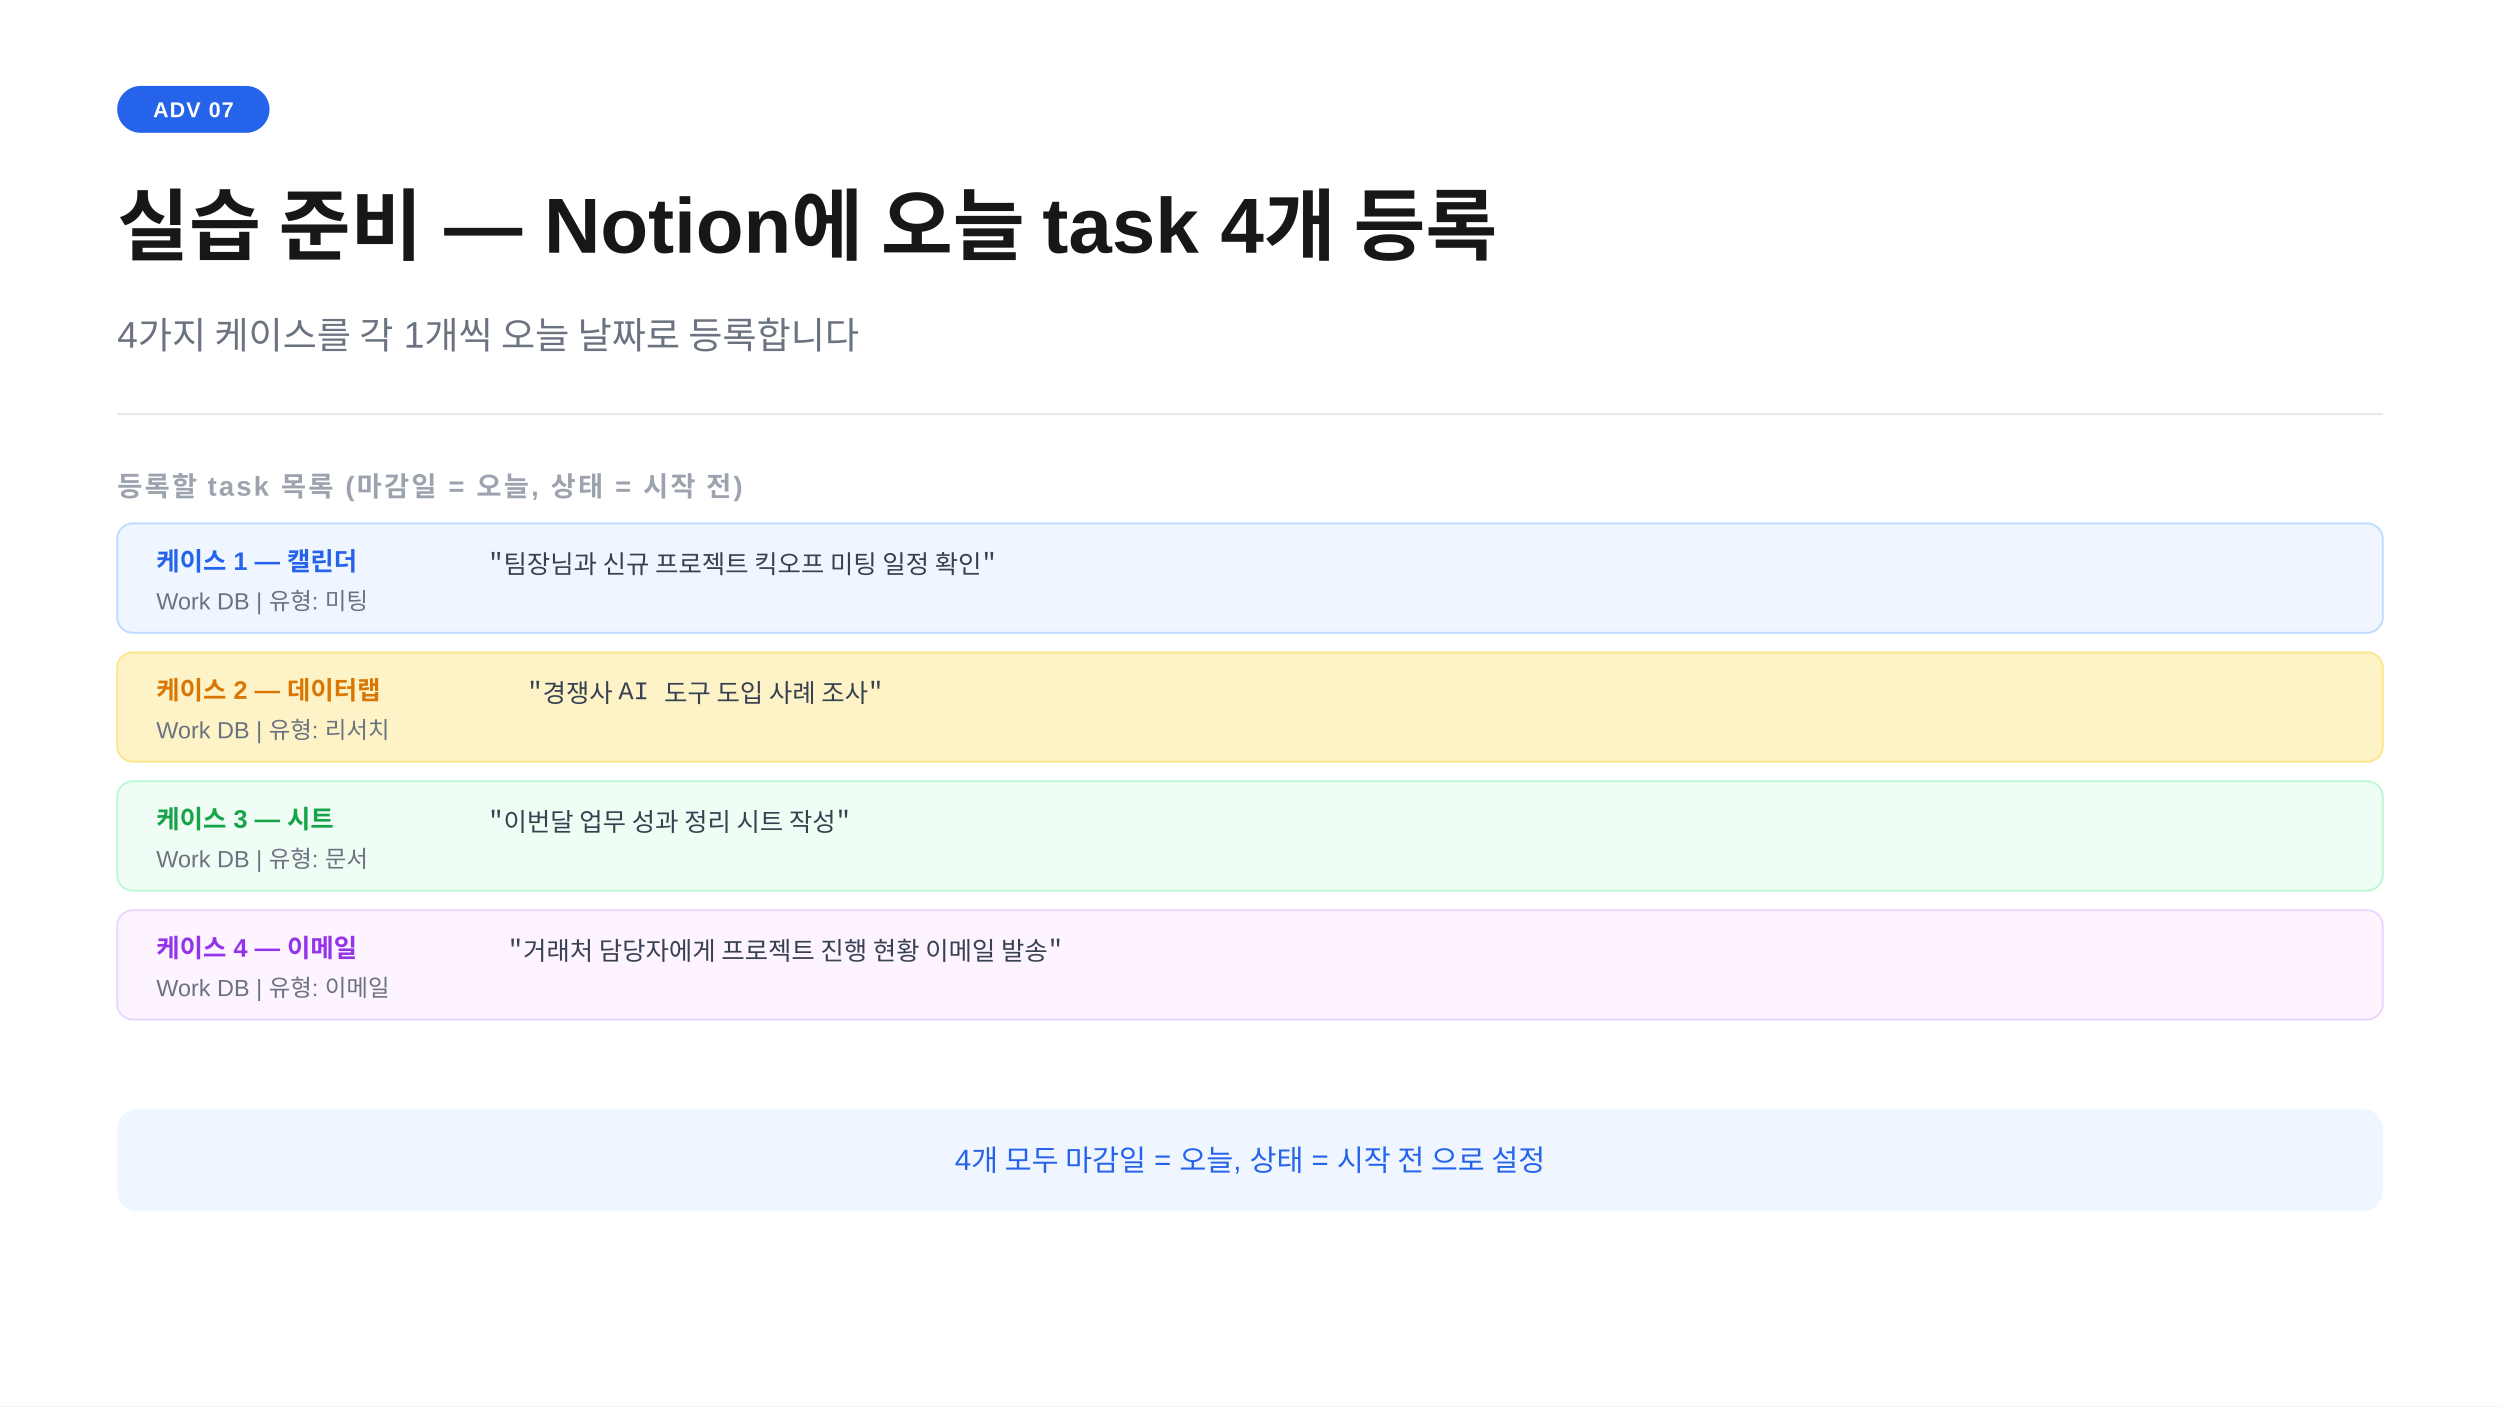
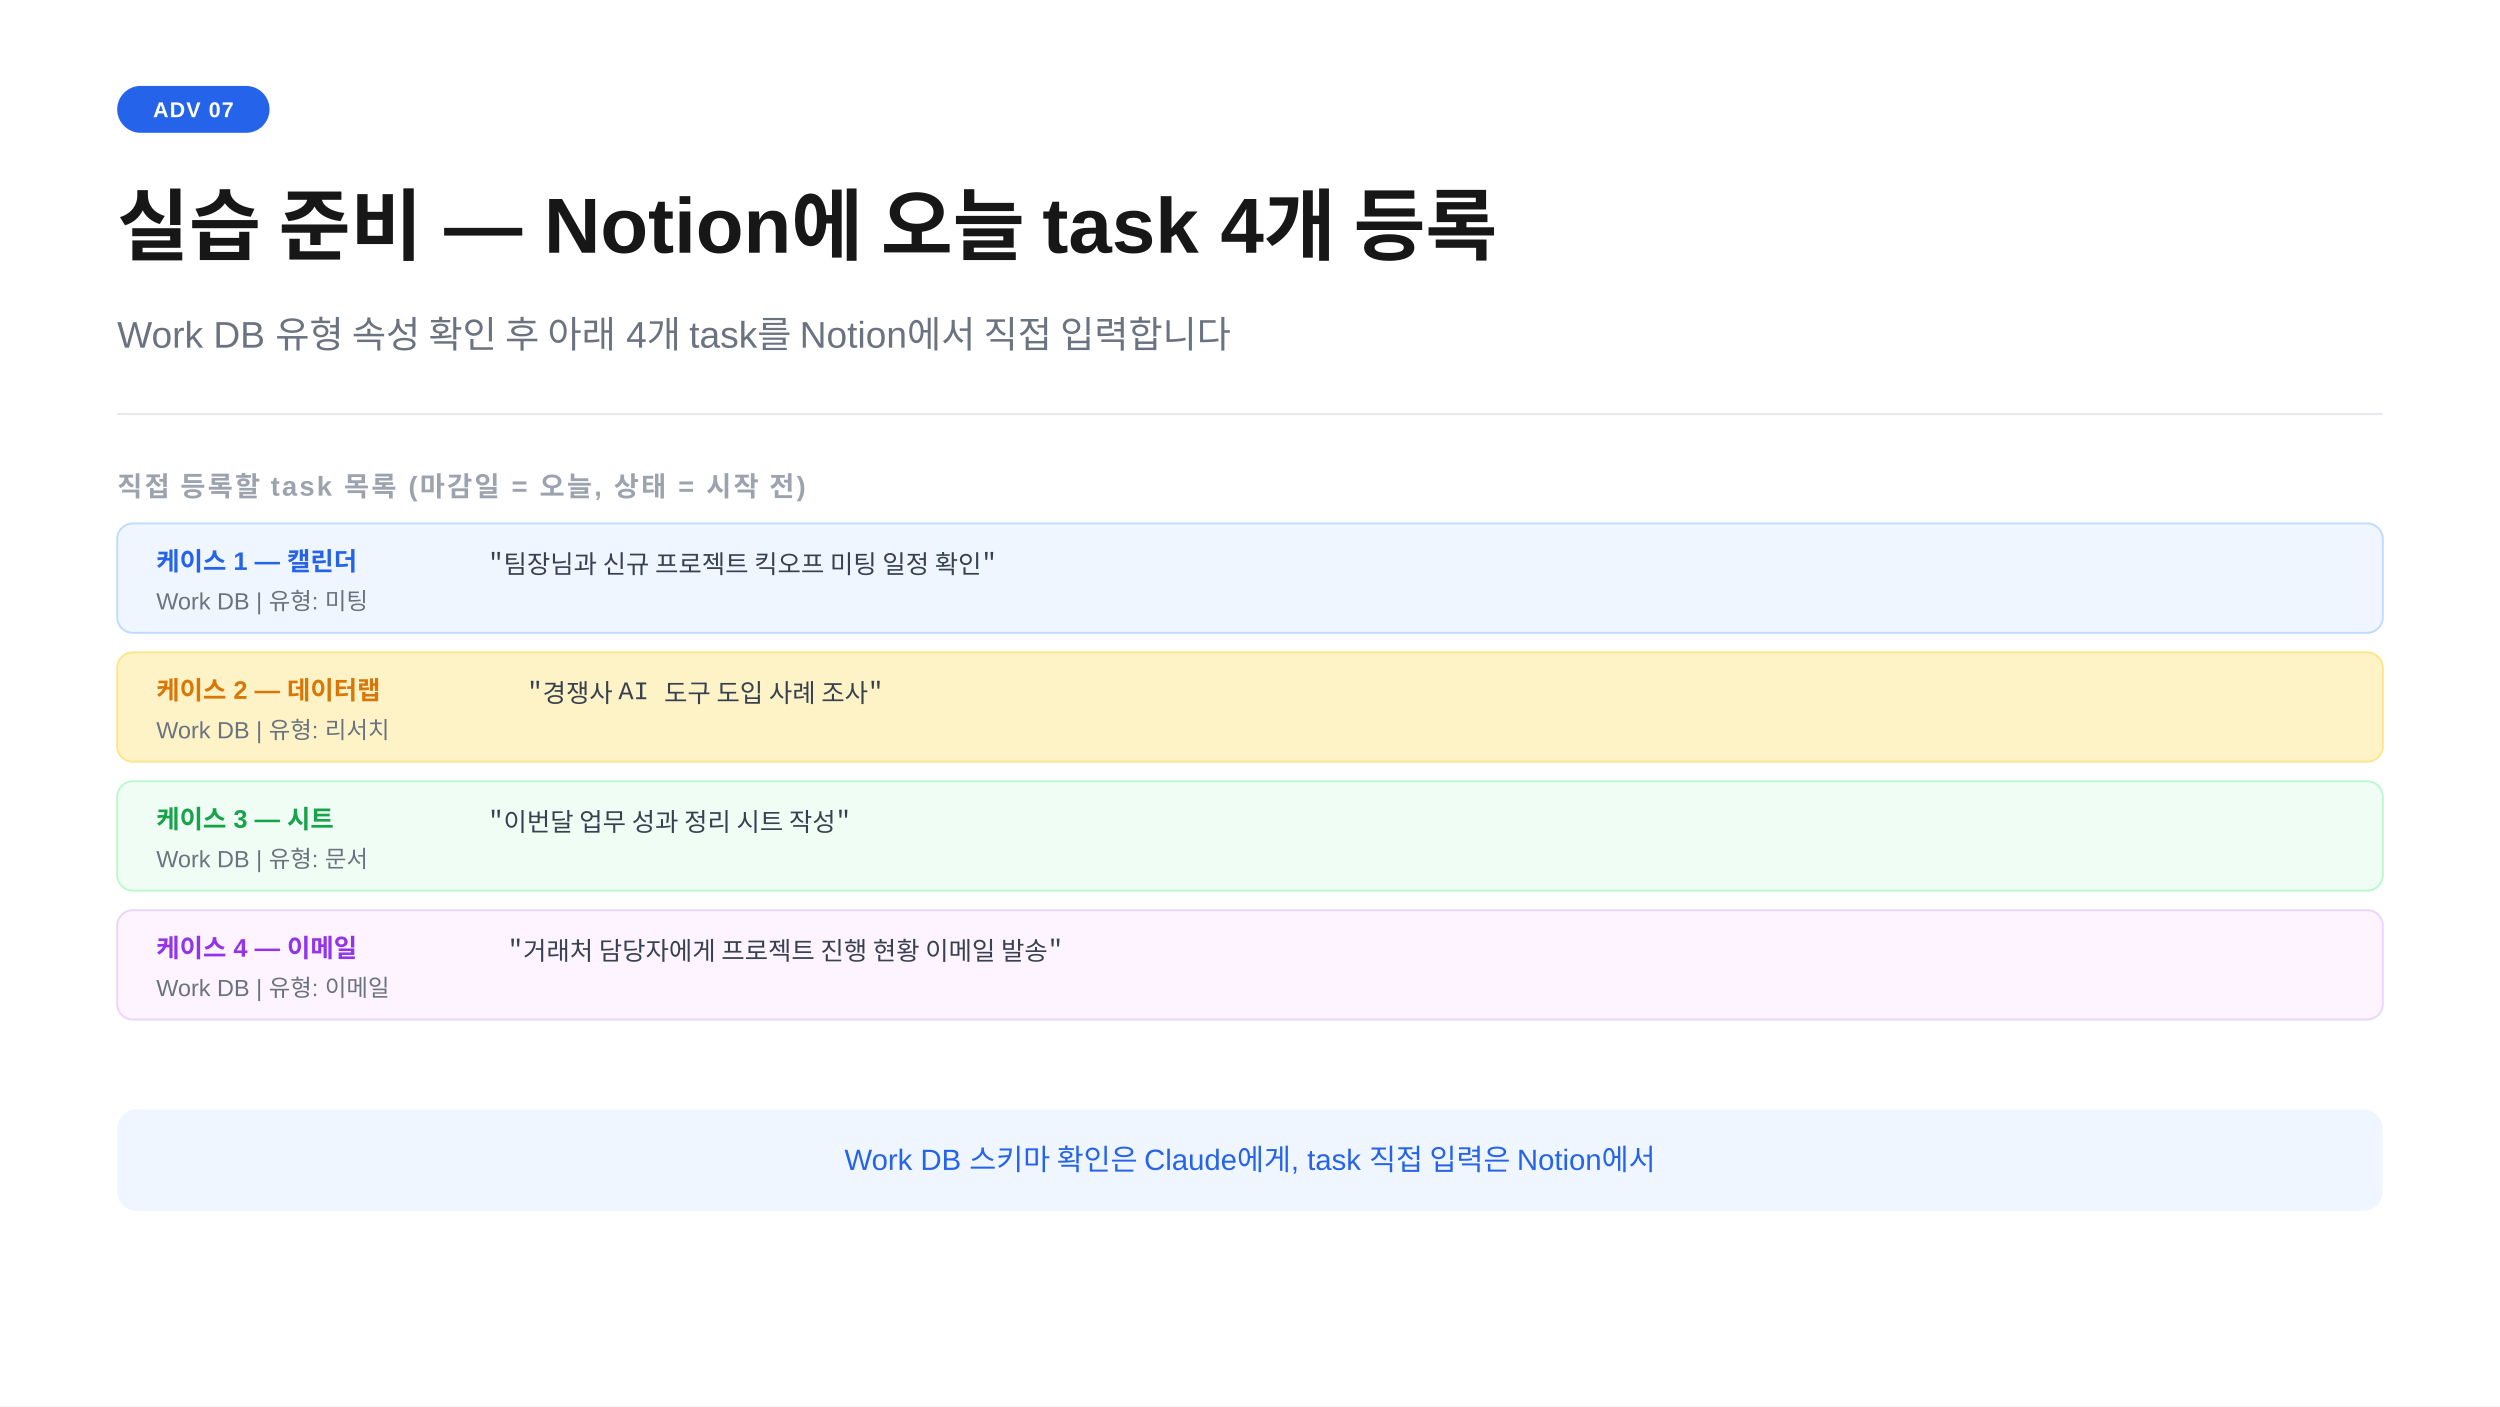
<svg xmlns="http://www.w3.org/2000/svg" width="1280" height="720" viewBox="0 0 1280 720">
  <rect width="1280" height="720" fill="#ffffff" />
  <rect x="60" y="44" width="78" height="24" rx="12" fill="#2563eb" />
  <text x="99" y="60" text-anchor="middle" font-family="-apple-system,BlinkMacSystemFont,'Segoe UI',Arial,sans-serif" font-size="11" font-weight="700" fill="#ffffff" letter-spacing="0.05em">ADV 07</text>
  <text x="60" y="130" font-family="-apple-system,BlinkMacSystemFont,'Segoe UI',Arial,sans-serif" font-size="40" font-weight="700" fill="#171717">실습 준비 — Notion에 오늘 task 4개 등록</text>
-   <text x="60" y="178" font-family="-apple-system,BlinkMacSystemFont,'Segoe UI',Arial,sans-serif" font-size="19" fill="#6b7280">4가지 케이스를 각 1개씩 오늘 날짜로 등록합니다</text>
+   <text x="60" y="178" font-family="-apple-system,BlinkMacSystemFont,'Segoe UI',Arial,sans-serif" font-size="19" fill="#6b7280">Work DB 유형 속성 확인 후 아래 4개 task를 Notion에서 직접 입력합니다</text>
  <line x1="60" y1="212" x2="1220" y2="212" stroke="#e5e7eb" stroke-width="1" />
-   <text x="60" y="254" font-family="-apple-system,BlinkMacSystemFont,'Segoe UI',Arial,sans-serif" font-size="14" font-weight="600" fill="#9ca3af" letter-spacing="0.08em">등록할 task 목록 (마감일 = 오늘, 상태 = 시작 전)</text>
+   <text x="60" y="254" font-family="-apple-system,BlinkMacSystemFont,'Segoe UI',Arial,sans-serif" font-size="14" font-weight="600" fill="#9ca3af" letter-spacing="0.08em">직접 등록할 task 목록 (마감일 = 오늘, 상태 = 시작 전)</text>
  <rect x="60" y="268" width="1160" height="56" rx="8" fill="#eff6ff" stroke="#bfdbfe" stroke-width="1" />
  <text x="80" y="292" font-family="-apple-system,BlinkMacSystemFont,'Segoe UI',Arial,sans-serif" font-size="13" font-weight="700" fill="#2563eb">케이스 1 — 캘린더</text>
  <text x="250" y="292" font-family="'Courier New',Courier,monospace" font-size="13" fill="#374151">"팀장님과 신규 프로젝트 킥오프 미팅 일정 확인"</text>
  <text x="80" y="312" font-family="-apple-system,BlinkMacSystemFont,'Segoe UI',Arial,sans-serif" font-size="12" fill="#6b7280">Work DB | 유형: 미팅</text>
  <rect x="60" y="334" width="1160" height="56" rx="8" fill="#fef3c7" stroke="#fde68a" stroke-width="1" />
  <text x="80" y="358" font-family="-apple-system,BlinkMacSystemFont,'Segoe UI',Arial,sans-serif" font-size="13" font-weight="700" fill="#d97706">케이스 2 — 데이터랩</text>
  <text x="270" y="358" font-family="'Courier New',Courier,monospace" font-size="13" fill="#374151">"경쟁사 AI 도구 도입 사례 조사"</text>
  <text x="80" y="378" font-family="-apple-system,BlinkMacSystemFont,'Segoe UI',Arial,sans-serif" font-size="12" fill="#6b7280">Work DB | 유형: 리서치</text>
  <rect x="60" y="400" width="1160" height="56" rx="8" fill="#f0fdf4" stroke="#bbf7d0" stroke-width="1" />
  <text x="80" y="424" font-family="-apple-system,BlinkMacSystemFont,'Segoe UI',Arial,sans-serif" font-size="13" font-weight="700" fill="#16a34a">케이스 3 — 시트</text>
  <text x="250" y="424" font-family="'Courier New',Courier,monospace" font-size="13" fill="#374151">"이번달 업무 성과 정리 시트 작성"</text>
  <text x="80" y="444" font-family="-apple-system,BlinkMacSystemFont,'Segoe UI',Arial,sans-serif" font-size="12" fill="#6b7280">Work DB | 유형: 문서</text>
  <rect x="60" y="466" width="1160" height="56" rx="8" fill="#fdf4ff" stroke="#e9d5ff" stroke-width="1" />
  <text x="80" y="490" font-family="-apple-system,BlinkMacSystemFont,'Segoe UI',Arial,sans-serif" font-size="13" font-weight="700" fill="#9333ea">케이스 4 — 이메일</text>
  <text x="260" y="490" font-family="'Courier New',Courier,monospace" font-size="13" fill="#374151">"거래처 담당자에게 프로젝트 진행 현황 이메일 발송"</text>
  <text x="80" y="510" font-family="-apple-system,BlinkMacSystemFont,'Segoe UI',Arial,sans-serif" font-size="12" fill="#6b7280">Work DB | 유형: 이메일</text>
  <rect x="60" y="568" width="1160" height="52" rx="10" fill="#eff6ff" />
-   <text x="640" y="599" text-anchor="middle" font-family="-apple-system,BlinkMacSystemFont,'Segoe UI',Arial,sans-serif" font-size="15" fill="#2563eb">4개 모두 마감일 = 오늘, 상태 = 시작 전 으로 설정</text>
+   <text x="640" y="599" text-anchor="middle" font-family="-apple-system,BlinkMacSystemFont,'Segoe UI',Arial,sans-serif" font-size="15" fill="#2563eb">Work DB 스키마 확인은 Claude에게, task 직접 입력은 Notion에서</text>
</svg>
